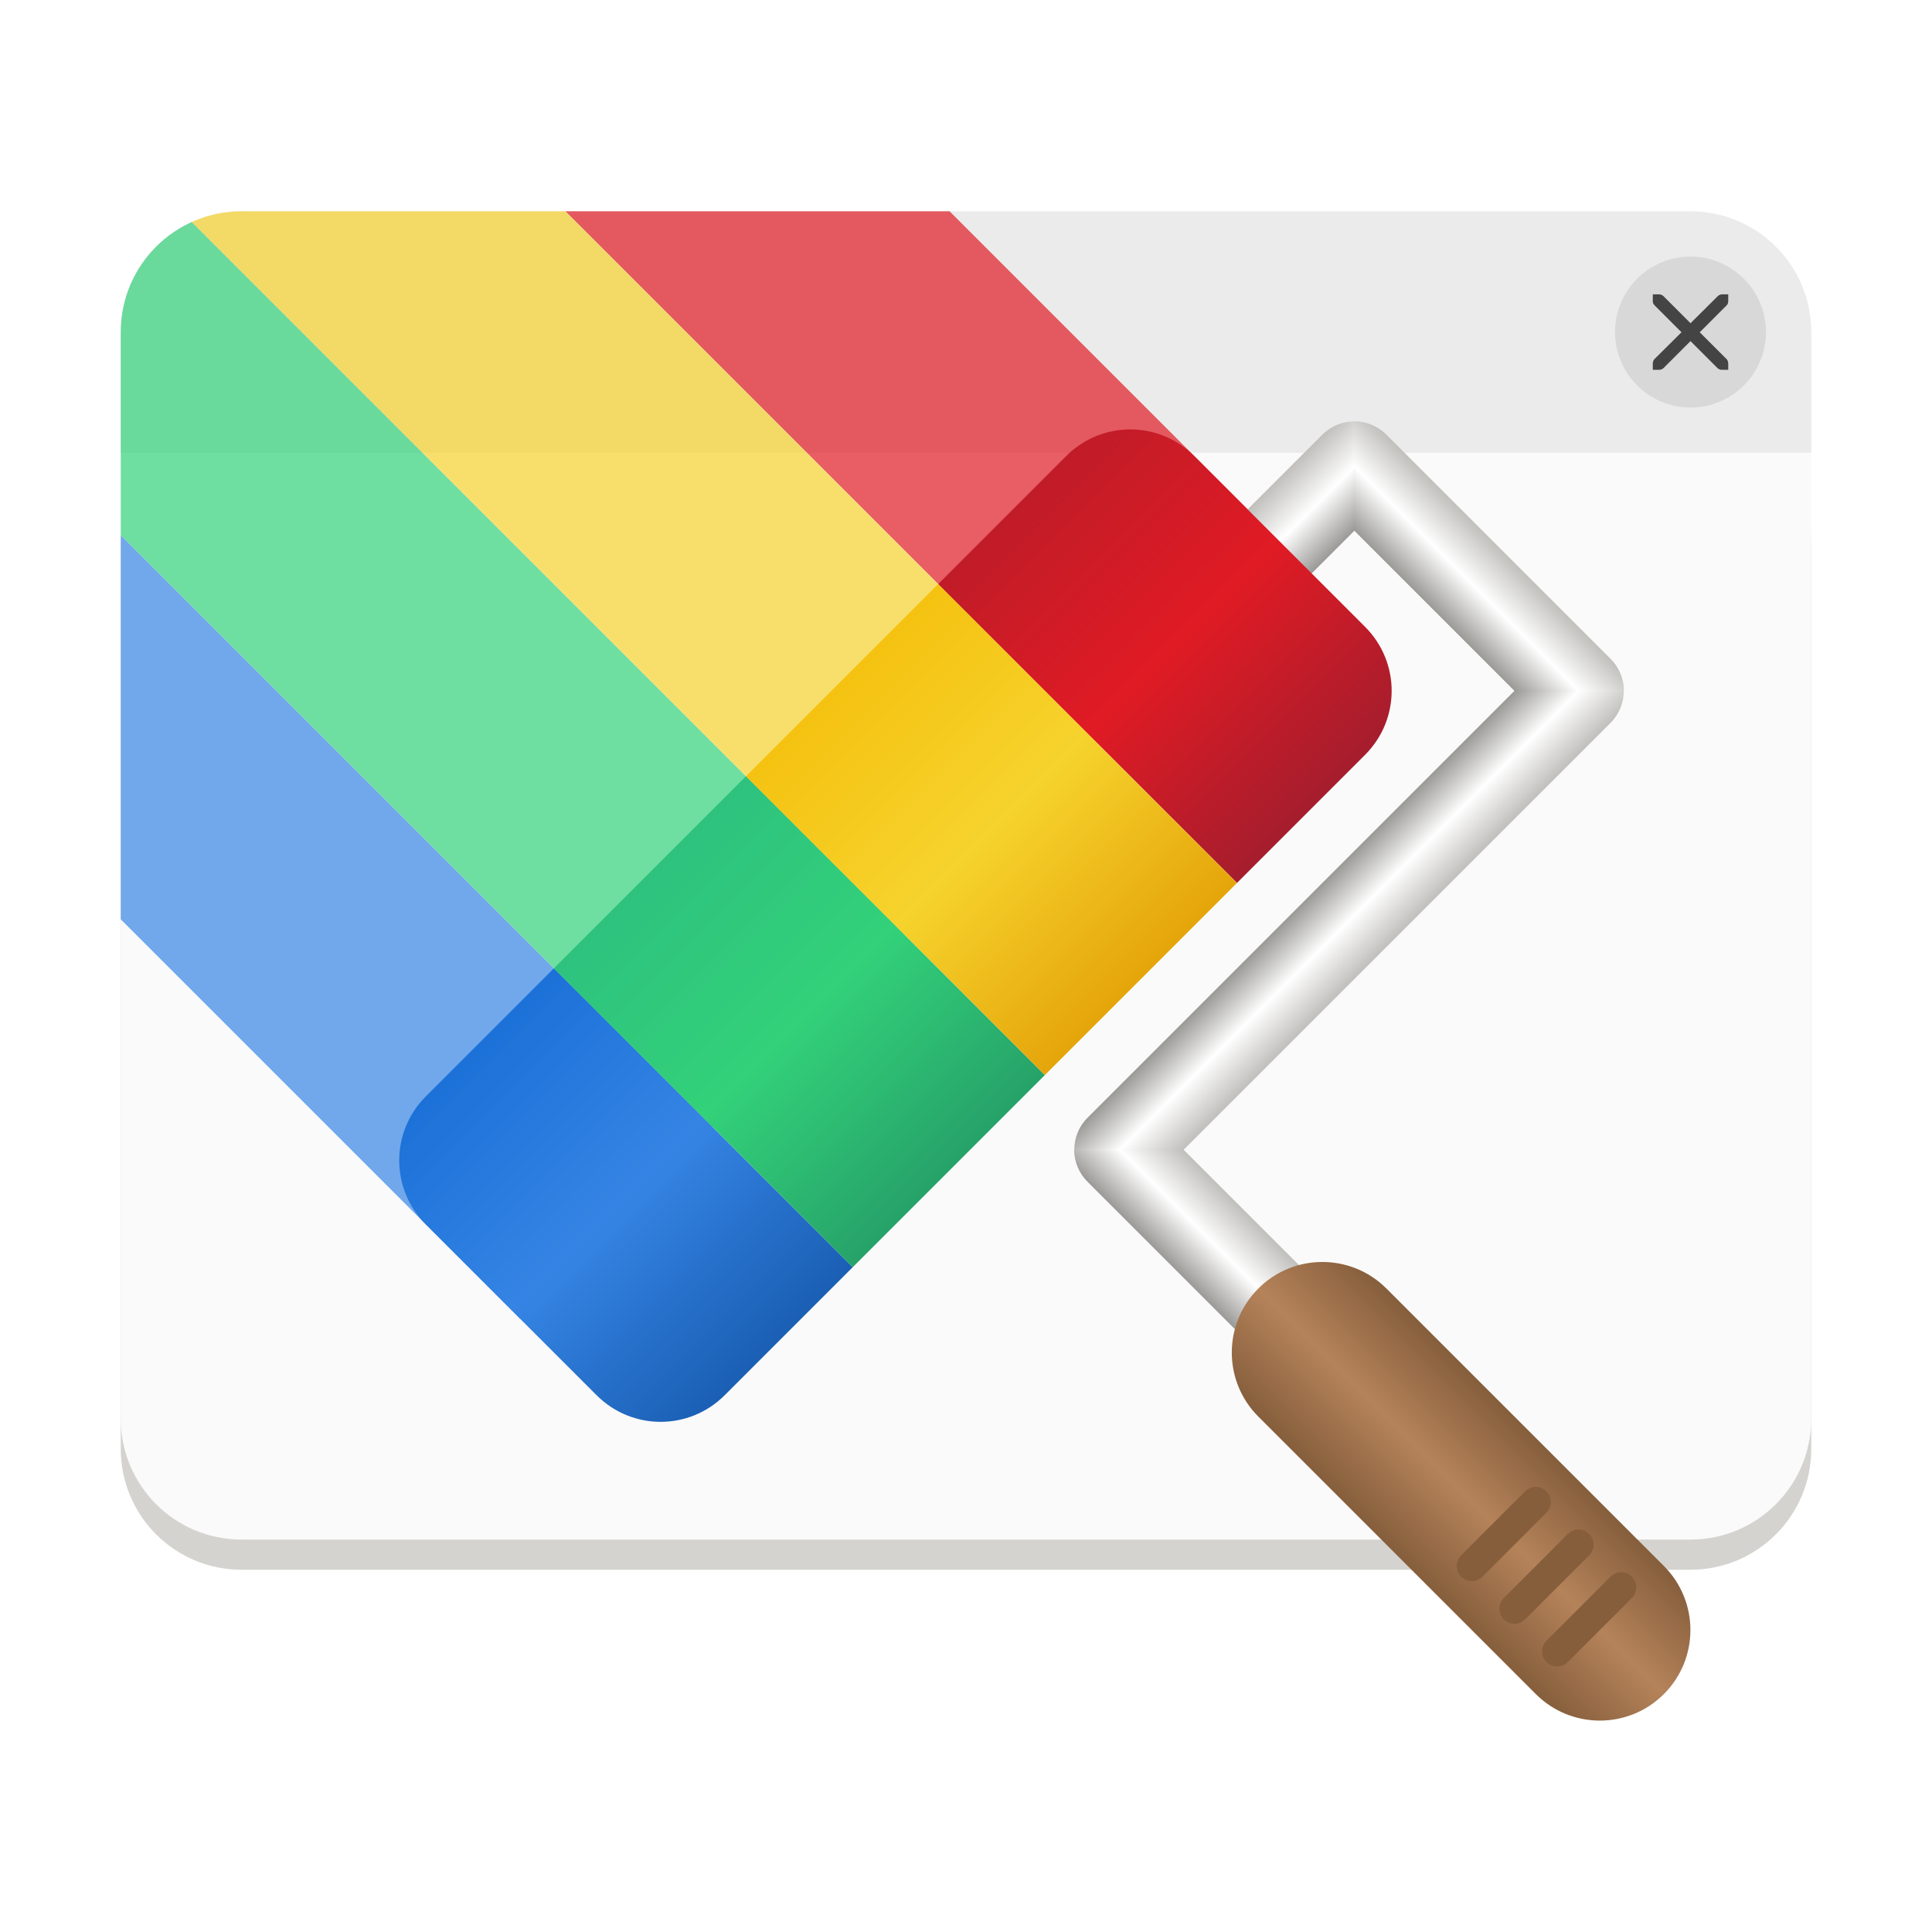
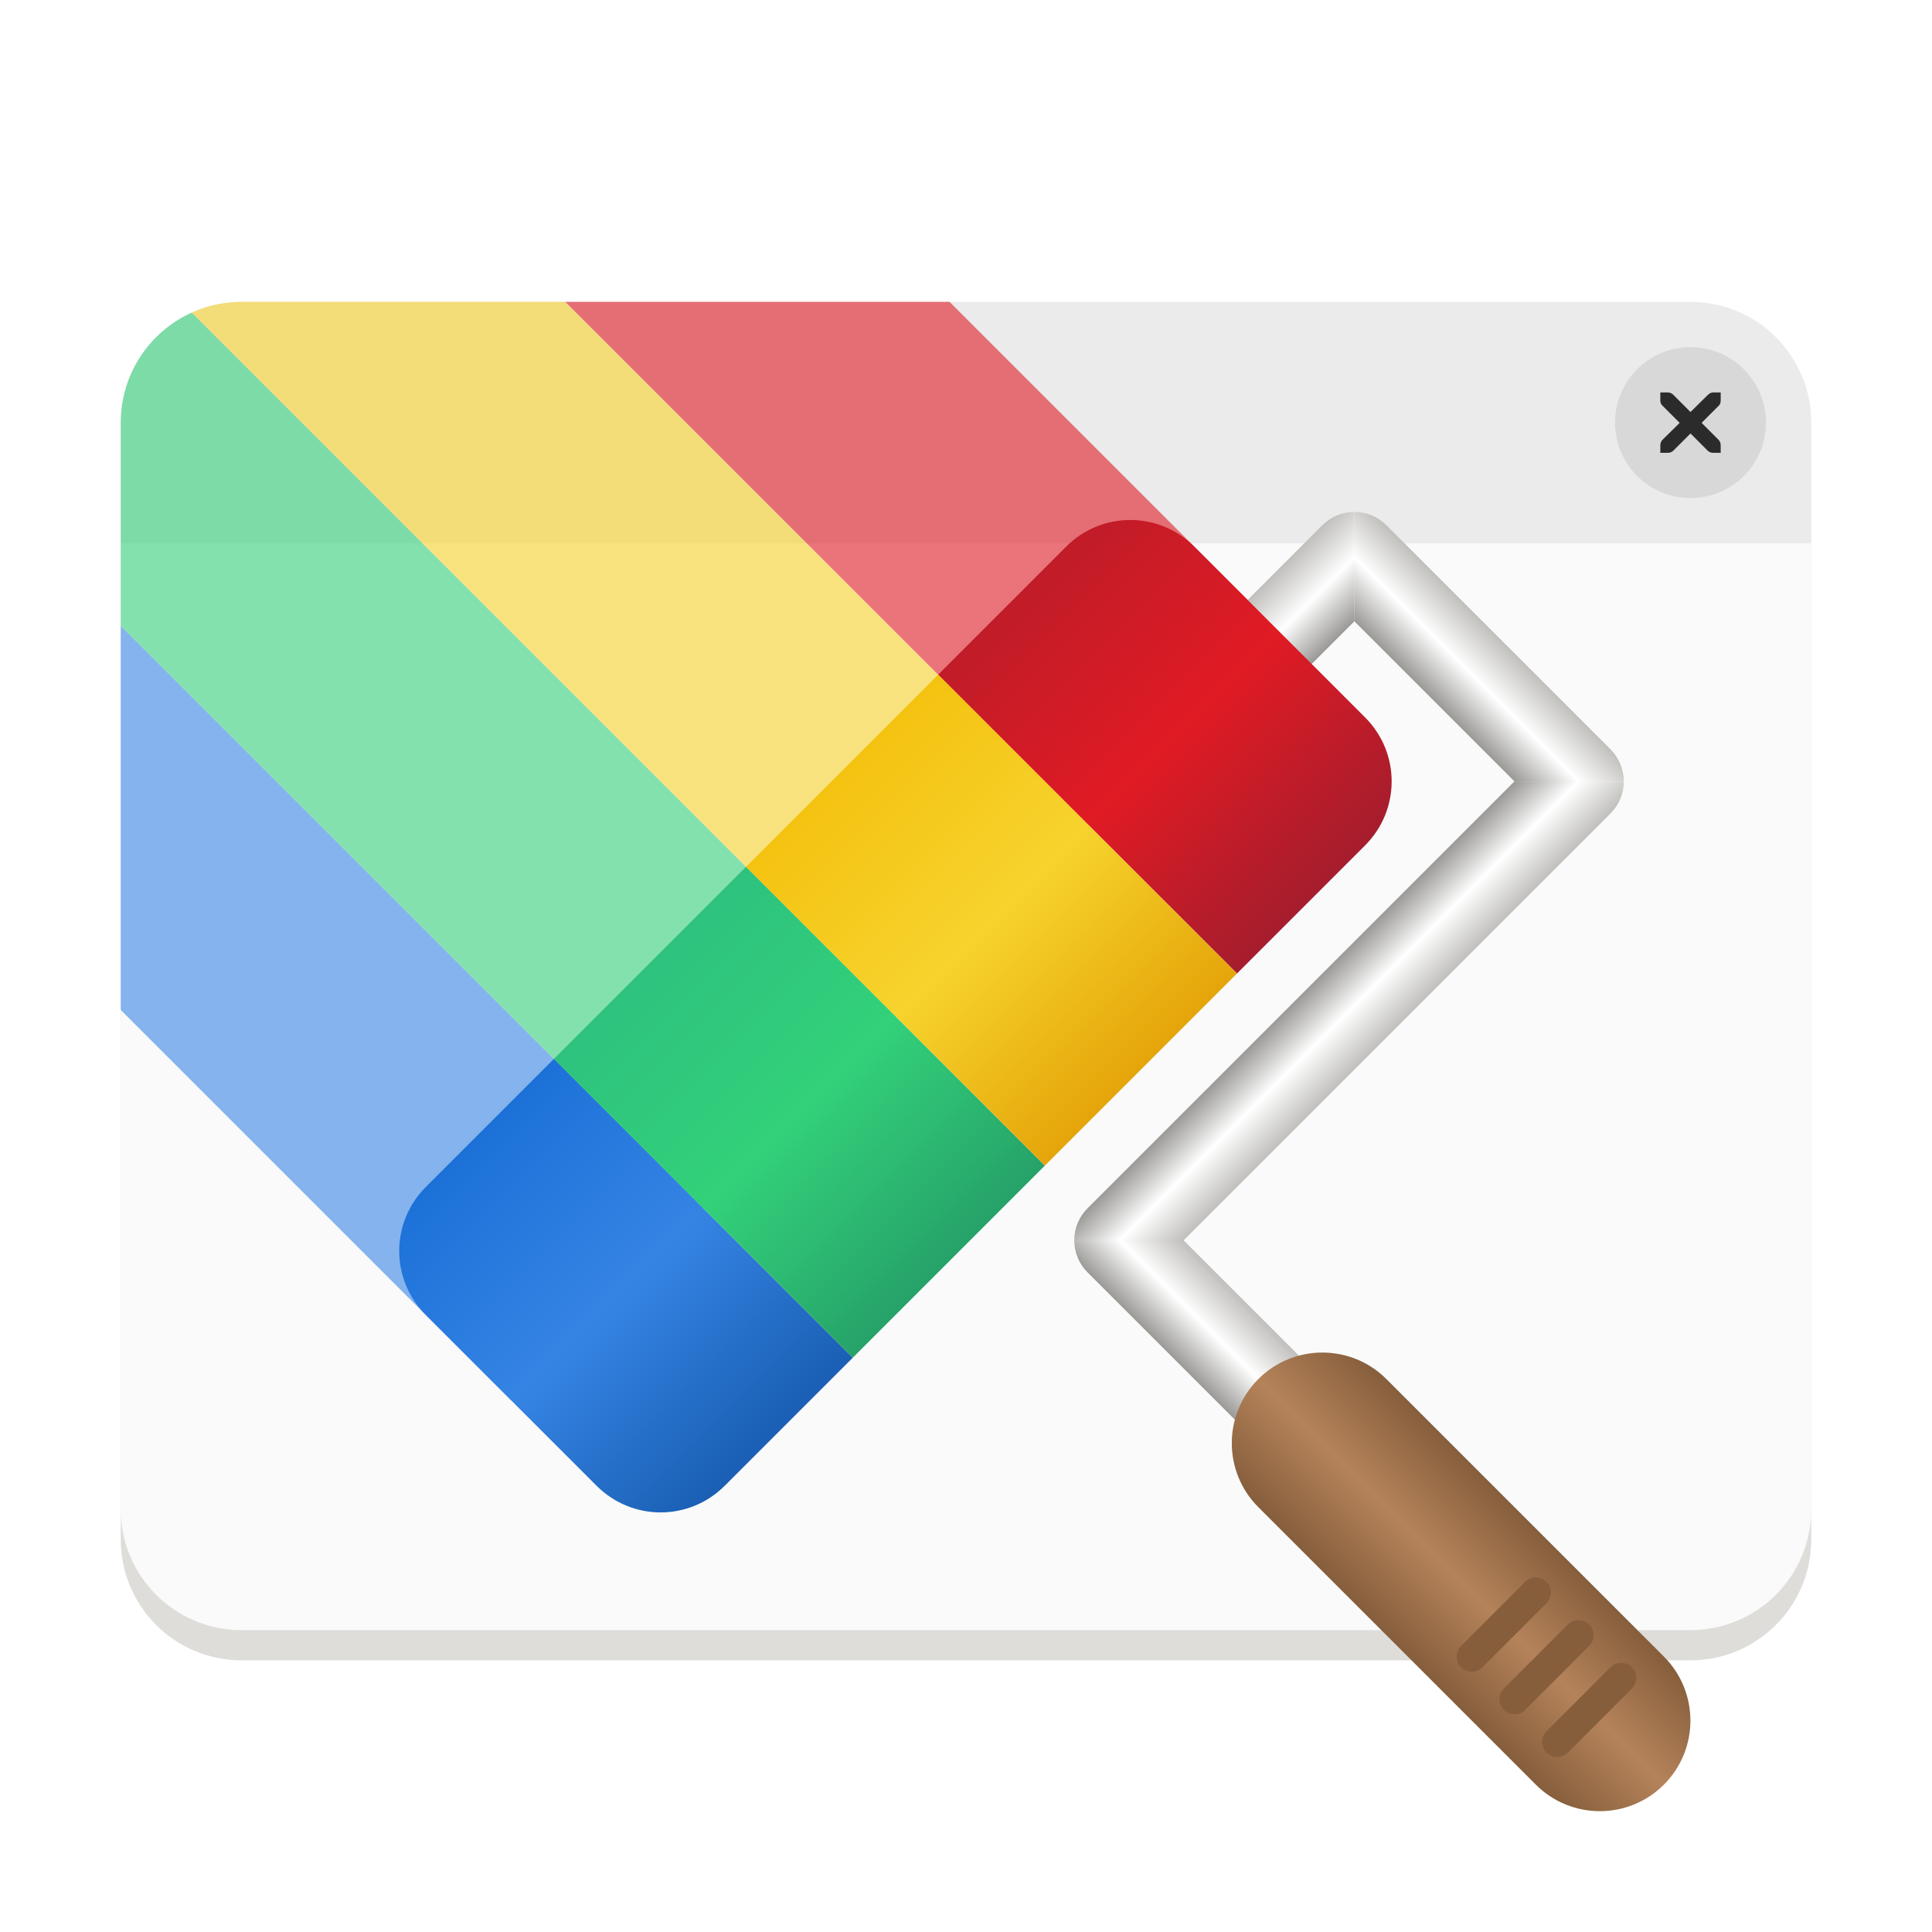
<svg xmlns="http://www.w3.org/2000/svg" xmlns:xlink="http://www.w3.org/1999/xlink" width="128" height="128">
  <defs>
-     <linearGradient xlink:href="#a" id="l" x1="46" x2="46" y1="232" y2="228" gradientTransform="matrix(.59375 0 0 1.5 -561.197 -108.329)" gradientUnits="userSpaceOnUse" />
+     <linearGradient xlink:href="#a" id="i" x1="848.422" x2="848.422" y1="232" y2="228" gradientTransform="matrix(.59375 0 0 1.5 -438.75 9)" gradientUnits="userSpaceOnUse" />
    <linearGradient id="a">
      <stop offset="0" style="stop-color:#9a9996;stop-opacity:1" />
      <stop offset=".5" style="stop-color:#fff;stop-opacity:1" />
      <stop offset="1" style="stop-color:#c0bfbc;stop-opacity:1" />
    </linearGradient>
-     <linearGradient xlink:href="#a" id="m" x1="46" x2="46" y1="232" y2="228" gradientTransform="matrix(1.1875 0 0 1.5 459.947 -602.671)" gradientUnits="userSpaceOnUse" />
-     <linearGradient xlink:href="#a" id="n" x1="46" x2="46" y1="232" y2="228" gradientTransform="matrix(0 -.8125 -1.5 0 878.447 292.171)" gradientUnits="userSpaceOnUse" />
-     <linearGradient xlink:href="#a" id="o" x1="46" x2="46" y1="232" y2="228" gradientTransform="matrix(0 -.48469 -1.5 0 835.446 285.895)" gradientUnits="userSpaceOnUse" />
-     <linearGradient xlink:href="#b" id="p" x1="82" x2="82" y1="47" y2="65" gradientTransform="matrix(1.5 0 0 1.55556 340.447 149.56)" gradientUnits="userSpaceOnUse" />
+     <linearGradient xlink:href="#a" id="j" x1="853.474" x2="863.58" y1="237.333" y2="237.333" gradientTransform="matrix(.59375 0 0 1.5 -438.75 9)" gradientUnits="userSpaceOnUse" />
+     <linearGradient xlink:href="#a" id="k" x1="823.159" x2="823.159" y1="242.667" y2="246.667" gradientTransform="matrix(.59375 0 0 1.5 -438.75 8)" gradientUnits="userSpaceOnUse" />
+     <linearGradient xlink:href="#a" id="l" x1="782.737" x2="794.527" y1="248.667" y2="248.667" gradientTransform="matrix(.50893 0 0 1.5 -373.357 9)" gradientUnits="userSpaceOnUse" />
+     <linearGradient xlink:href="#b" id="m" x1="483.447" x2="497.447" y1="288.671" y2="288.671" gradientTransform="matrix(.85714 0 0 1.05556 -392.383 102.292)" gradientUnits="userSpaceOnUse" />
    <linearGradient id="b">
+       <stop offset="0" style="stop-color:#865e3c;stop-opacity:1" />
+       <stop offset=".5" style="stop-color:#b5835a;stop-opacity:1" />
+       <stop offset="1" style="stop-color:#865e3c;stop-opacity:1" />
+     </linearGradient>
+     <linearGradient xlink:href="#c" id="n" x1="102.667" x2="102.667" y1="47" y2="65" gradientTransform="matrix(1.5 0 0 1.55556 -162 266.889)" gradientUnits="userSpaceOnUse" />
+     <linearGradient id="c">
      <stop offset="0" style="stop-color:#1c71d8;stop-opacity:1" />
      <stop offset=".5" style="stop-color:#3584e4;stop-opacity:1" />
      <stop offset="1" style="stop-color:#1a5fb4;stop-opacity:1" />
    </linearGradient>
-     <linearGradient xlink:href="#c" id="q" x1="82" x2="82" y1="47" y2="65" gradientTransform="matrix(1.5 0 0 1.55556 358.447 149.56)" gradientUnits="userSpaceOnUse" />
-     <linearGradient id="c">
+     <linearGradient xlink:href="#d" id="o" x1="82" x2="82" y1="47" y2="65" gradientTransform="matrix(1.5 0 0 1.55556 -104 266.889)" gradientUnits="userSpaceOnUse" />
+     <linearGradient id="d">
      <stop offset="0" style="stop-color:#2ec27e;stop-opacity:1" />
      <stop offset=".5" style="stop-color:#33d17a;stop-opacity:1" />
      <stop offset="1" style="stop-color:#26a269;stop-opacity:1" />
    </linearGradient>
-     <linearGradient xlink:href="#d" id="r" x1="82" x2="82" y1="47" y2="65" gradientTransform="matrix(1.5 0 0 1.55556 394.447 149.56)" gradientUnits="userSpaceOnUse" />
-     <linearGradient id="d">
+     <linearGradient xlink:href="#e" id="p" x1="88" x2="88" y1="47" y2="65" gradientTransform="matrix(1.5 0 0 1.55556 -68 266.889)" gradientUnits="userSpaceOnUse" />
+     <linearGradient id="e">
      <stop offset="0" style="stop-color:#c01c28;stop-opacity:1" />
      <stop offset=".5" style="stop-color:#e01b24;stop-opacity:1" />
      <stop offset="1" style="stop-color:#a51d2d;stop-opacity:1" />
    </linearGradient>
-     <linearGradient xlink:href="#e" id="s" x1="82" x2="82" y1="47" y2="65" gradientTransform="matrix(1.5 0 0 1.55556 376.447 149.56)" gradientUnits="userSpaceOnUse" />
-     <linearGradient id="e">
+     <linearGradient xlink:href="#f" id="q" x1="82" x2="82" y1="47" y2="65" gradientTransform="matrix(1.5 0 0 1.55556 -86 266.889)" gradientUnits="userSpaceOnUse" />
+     <linearGradient id="f">
      <stop offset="0" style="stop-color:#f5c211;stop-opacity:1" />
      <stop offset=".5" style="stop-color:#f6d32d;stop-opacity:1" />
      <stop offset="1" style="stop-color:#e5a50a;stop-opacity:1" />
    </linearGradient>
-     <linearGradient xlink:href="#f" id="t" x1="483.447" x2="497.447" y1="288.671" y2="288.671" gradientTransform="matrix(.85714 0 0 1.05556 70.064 -15.037)" gradientUnits="userSpaceOnUse" />
-     <linearGradient id="f">
-       <stop offset="0" style="stop-color:#865e3c;stop-opacity:1" />
-       <stop offset=".5" style="stop-color:#b5835a;stop-opacity:1" />
-       <stop offset="1" style="stop-color:#865e3c;stop-opacity:1" />
-     </linearGradient>
    <clipPath id="g" clipPathUnits="userSpaceOnUse">
-       <rect width="112" height="88" x="-438.458" y="195.077" rx="8" ry="8" style="display:inline;opacity:1;vector-effect:none;fill:#deddda;fill-opacity:1;stroke:none;stroke-width:.25;stroke-linecap:butt;stroke-linejoin:miter;stroke-miterlimit:4;stroke-dasharray:none;stroke-dashoffset:0;stroke-opacity:1;marker:none;marker-start:none;marker-mid:none;marker-end:none;paint-order:normal;enable-background:new" />
+       <rect width="112" height="88" x="8" y="200" rx="8" ry="8" style="fill:#9141ac" />
    </clipPath>
    <clipPath id="h" clipPathUnits="userSpaceOnUse">
-       <rect width="86.444" height="67.92" x="157.86" y="306.049" rx="6.175" ry="6.175" style="display:inline;opacity:1;fill:#fafafa;fill-opacity:1;stroke:none;stroke-width:.193;stroke-linecap:butt;stroke-linejoin:miter;stroke-miterlimit:4;stroke-dasharray:none;stroke-dashoffset:0;stroke-opacity:1;marker:none;marker-start:none;marker-mid:none;marker-end:none;paint-order:normal;enable-background:new" transform="matrix(.91616 .40082 -.91616 .40082 0 0)" />
-     </clipPath>
-     <clipPath id="i" clipPathUnits="userSpaceOnUse">
-       <rect width="86.444" height="67.92" x="157.86" y="306.049" rx="6.175" ry="6.175" style="display:inline;opacity:1;fill:#fafafa;fill-opacity:1;stroke:none;stroke-width:.193;stroke-linecap:butt;stroke-linejoin:miter;stroke-miterlimit:4;stroke-dasharray:none;stroke-dashoffset:0;stroke-opacity:1;marker:none;marker-start:none;marker-mid:none;marker-end:none;paint-order:normal;enable-background:new" transform="matrix(.91616 .40082 -.91616 .40082 0 0)" />
-     </clipPath>
-     <clipPath id="j" clipPathUnits="userSpaceOnUse">
-       <rect width="86.444" height="67.92" x="157.86" y="306.049" rx="6.175" ry="6.175" style="display:inline;opacity:1;fill:#fafafa;fill-opacity:1;stroke:none;stroke-width:.193;stroke-linecap:butt;stroke-linejoin:miter;stroke-miterlimit:4;stroke-dasharray:none;stroke-dashoffset:0;stroke-opacity:1;marker:none;marker-start:none;marker-mid:none;marker-end:none;paint-order:normal;enable-background:new" transform="matrix(.91616 .40082 -.91616 .40082 0 0)" />
-     </clipPath>
-     <clipPath id="k" clipPathUnits="userSpaceOnUse">
-       <rect width="86.444" height="67.92" x="157.86" y="306.049" rx="6.175" ry="6.175" style="display:inline;opacity:1;fill:#fafafa;fill-opacity:1;stroke:none;stroke-width:.193;stroke-linecap:butt;stroke-linejoin:miter;stroke-miterlimit:4;stroke-dasharray:none;stroke-dashoffset:0;stroke-opacity:1;marker:none;marker-start:none;marker-mid:none;marker-end:none;paint-order:normal;enable-background:new" transform="matrix(.91616 .40082 -.91616 .40082 0 0)" />
+       <rect width="112" height="88" x="107.067" y="297.742" rx="8" ry="8" style="fill:#fafafa" transform="rotate(45)" />
    </clipPath>
  </defs>
-   <g style="display:inline;enable-background:new" transform="translate(446.458 -181.077)">
-     <rect width="112" height="76" x="-438.458" y="209.077" rx="8" ry="8" style="display:inline;opacity:1;vector-effect:none;fill:#d5d3cf;fill-opacity:1;stroke:none;stroke-width:.25;stroke-linecap:butt;stroke-linejoin:miter;stroke-miterlimit:4;stroke-dasharray:none;stroke-dashoffset:0;stroke-opacity:1;marker:none;marker-start:none;marker-mid:none;marker-end:none;paint-order:normal;enable-background:new" />
-     <rect width="112" height="88" x="-438.458" y="195.077" rx="8" ry="8" style="display:inline;opacity:1;fill:#fafafa;fill-opacity:1;stroke:none;stroke-width:.25;stroke-linecap:butt;stroke-linejoin:miter;stroke-miterlimit:4;stroke-dasharray:none;stroke-dashoffset:0;stroke-opacity:1;marker:none;marker-start:none;marker-mid:none;marker-end:none;paint-order:normal;enable-background:new" />
-     <rect width="112" height="16" x="-438.458" y="195.077" clip-path="url(#g)" rx="0" ry="0" style="display:inline;opacity:1;fill:#ebebeb;fill-opacity:1;stroke:none;stroke-width:174.54;paint-order:markers stroke fill;enable-background:new" />
-     <circle cx="-334.458" cy="203.077" r="5" style="display:inline;fill:#d8d8d8;fill-opacity:1;stroke:#deddda;stroke-width:0;stroke-linecap:round;stroke-linejoin:round;stroke-dasharray:none;stroke-dashoffset:34.5;paint-order:markers stroke fill;enable-background:new" />
-     <path fill="#222" d="M-336.955 200.577h.428a.425.425 0 0 1 .287.13l1.783 1.784 1.796-1.784c.111-.096.186-.127.287-.13h.416v.417c0 .119-.015.23-.104.312l-1.783 1.784 1.77 1.77a.423.423 0 0 1 .117.3v.417h-.416a.421.421 0 0 1-.3-.117l-1.783-1.784-1.783 1.784a.423.423 0 0 1-.3.117h-.416v-.417c0-.11.04-.221.117-.3l1.784-1.77-1.784-1.784a.377.377 0 0 1-.117-.312zm0 0" style="display:inline;opacity:1;fill:#444;fill-opacity:1;stroke-width:.417;enable-background:new" />
+   <g style="display:inline;enable-background:new" transform="translate(0 -180)">
+     <rect width="112" height="88" x="8" y="202" rx="8" ry="8" style="fill:#deddda" />
+     <rect width="112" height="88" x="8" y="200" rx="8" ry="8" style="fill:#fafafa" />
+     <path d="M8 200h112v16H8z" clip-path="url(#g)" style="fill:#ebebeb" />
+     <circle cx="112" cy="208" r="5" style="fill:#d8d8d8" />
+     <path fill="#2e3436" d="M110 206h.516a.522.522 0 0 1 .344.156l1.14 1.14 1.157-1.14c.133-.115.223-.152.344-.156h.5v.5c0 .143-.018.275-.125.375l-1.14 1.14 1.124 1.126c.094.093.14.226.14.359v.5h-.5a.508.508 0 0 1-.359-.14l-1.14-1.141-1.14 1.14a.508.508 0 0 1-.36.141h-.5v-.5c0-.133.047-.266.14-.36l1.141-1.124-1.14-1.141a.452.452 0 0 1-.141-.375zm0 0" style="fill:#2b2b2b" />
  </g>
-   <g style="display:inline;opacity:.7;enable-background:new">
-     <path d="M-168.936 174.835h18v42h-18z" clip-path="url(#h)" style="display:inline;fill:#3584e4;stroke-width:16.971;stroke-linecap:round;stroke-dashoffset:26.4;enable-background:new" transform="rotate(-45 -560.02 45.968) scale(.99999 2.28571)" />
-     <path d="M-150.936 174.835h18v42h-18z" clip-path="url(#i)" style="display:inline;fill:#33d17a;stroke-width:16.971;stroke-linecap:round;stroke-dashoffset:26.4;enable-background:new" transform="rotate(-45 -560.02 45.968) scale(.99999 2.28571)" />
-     <path d="M-114.936 174.835h18v42h-18z" clip-path="url(#j)" style="display:inline;fill:#e01b24;stroke-width:16.971;stroke-linecap:round;stroke-dashoffset:26.4;enable-background:new" transform="rotate(-45 -560.02 45.968) scale(.99999 2.28571)" />
-     <path d="M-132.936 174.835h18v42h-18z" clip-path="url(#k)" style="display:inline;fill:#f6d32d;stroke-width:16.971;stroke-linecap:round;stroke-dashoffset:26.4;enable-background:new" transform="rotate(-45 -560.02 45.968) scale(.99999 2.28571)" />
+   <g clip-path="url(#h)" style="display:inline;opacity:.6;enable-background:new" transform="rotate(-45 -384.798 -19.287)">
+     <path d="M-168 260h18v96h-18z" style="fill:#3584e4" />
+     <path d="M-150 260h18v96h-18z" style="fill:#33d17a" />
+     <path d="M-132 260h18v96h-18z" style="fill:#f6d32d" />
+     <path d="M-114 260h18v96h-18z" style="fill:#e01b24" />
  </g>
  <g style="display:inline;enable-background:new">
-     <g transform="rotate(-45 63.225 669.408)">
-       <rect width="18" height="6" x="-536.447" y="233.671" rx="3" ry="3" style="display:inline;fill:url(#l);fill-opacity:1;stroke:none;stroke-width:6.275;stroke-linecap:round;stroke-dashoffset:26.4;stroke-opacity:1;enable-background:new" transform="scale(-1 1)" />
-       <rect width="49" height="6" x="487.447" y="-260.671" rx="3" ry="3" style="display:inline;fill:url(#m);fill-opacity:1;stroke:none;stroke-width:8.874;stroke-linecap:round;stroke-dashoffset:26.4;stroke-opacity:1;enable-background:new" transform="scale(1 -1)" />
-       <path d="m535.57 234.549-5.123 5.123v15l5.123 5.123a2.99 2.99 0 0 0 .877-2.123v-21c0-.83-.335-1.581-.877-2.123z" style="display:inline;fill:url(#n);fill-opacity:1;stroke:none;stroke-width:7.34;stroke-linecap:round;stroke-dashoffset:26.4;stroke-opacity:1;enable-background:new" />
-       <path d="m493.447 260.672-5.123-5.123a2.993 2.993 0 0 0-.877 2.123v14c0 1.662 1.338 3 3 3s3-1.338 3-3z" style="display:inline;fill:url(#o);fill-opacity:1;stroke:none;stroke-width:5.669;stroke-linecap:round;stroke-dashoffset:26.4;stroke-opacity:1;enable-background:new" />
+     <g transform="rotate(-45 -302.384 172.85)">
+       <path d="M59 351c-1.662 0-3 1.338-3 3s1.338 3 3 3h9l5.123-5.123A2.99 2.99 0 0 0 71 351Z" style="fill:url(#i)" />
+       <path d="M73.123 351.877 68 357v15l5.123 5.123A2.99 2.99 0 0 0 74 375v-21a2.99 2.99 0 0 0-.877-2.123z" style="fill:url(#j)" />
+       <path d="M28 372a2.99 2.99 0 0 0-2.123.877L31 378h40a2.99 2.99 0 0 0 2.123-.877L68 372Z" style="fill:url(#k)" />
+       <path d="M25.877 372.877A2.99 2.99 0 0 0 25 375v14c0 1.662 1.338 3 3 3s3-1.338 3-3v-11z" style="fill:url(#l)" />
+       <rect width="12" height="38" x="22" y="388" rx="6" ry="6" style="fill:url(#m)" />
+       <rect width="8" height="2" x="24" y="410" rx="1" ry="1" style="fill:#865e3c" />
+       <rect width="8" height="2" x="24" y="414" rx="1" ry="1" style="fill:#865e3c" />
+       <rect width="8" height="2" x="24" y="418" rx="1" ry="1" style="fill:#865e3c" />
    </g>
-     <path d="M460.447 222.671h12v28h-12c-3.324 0-6-2.676-6-6v-16c0-3.324 2.676-6 6-6z" style="display:inline;fill:url(#p);stroke-width:16.971;stroke-linecap:round;stroke-dashoffset:26.4;enable-background:new" transform="rotate(-45 63.225 669.408)" />
-     <path d="M472.447 222.671h18v28h-18z" style="display:inline;fill:url(#q);stroke-width:16.971;stroke-linecap:round;stroke-dashoffset:26.4;enable-background:new" transform="rotate(-45 63.225 669.408)" />
-     <path d="M514.447 222.671h6c3.324 0 6 2.676 6 6v16c0 3.324-2.676 6-6 6h-12v-28z" style="display:inline;fill:url(#r);stroke-width:16.971;stroke-linecap:round;stroke-dashoffset:26.4;enable-background:new" transform="rotate(-45 63.225 669.408)" />
-     <path d="M490.447 222.671h18v28h-18z" style="display:inline;fill:url(#s);stroke-width:16.971;stroke-linecap:round;stroke-dashoffset:26.4;enable-background:new" transform="rotate(-45 63.225 669.408)" />
-     <g transform="rotate(-45 63.225 669.408)">
-       <rect width="12" height="38" x="484.447" y="270.671" rx="6" ry="6" style="fill:url(#t);fill-opacity:1;stroke-width:.494;stroke-linecap:round;stroke-linejoin:round;stroke-dasharray:none" />
-       <rect width="8" height="2" x="486.447" y="292.671" rx="1" ry="1" style="display:inline;opacity:1;fill:#865e3c;fill-opacity:1;stroke-width:12;stroke-linecap:round;stroke-dashoffset:26.4;enable-background:new" />
-       <rect width="8" height="2" x="486.447" y="296.671" rx="1" ry="1" style="display:inline;opacity:1;fill:#865e3c;fill-opacity:1;stroke-width:12;stroke-linecap:round;stroke-dashoffset:26.4;enable-background:new" />
-       <rect width="8" height="2" x="486.447" y="300.671" rx="1" ry="1" style="display:inline;opacity:1;fill:#865e3c;fill-opacity:1;stroke-width:12;stroke-linecap:round;stroke-dashoffset:26.4;enable-background:new" />
-     </g>
+     <path d="M-2 340c-3.324 0-6 2.676-6 6v16c0 3.324 2.676 6 6 6h12v-28z" style="fill:url(#n)" transform="rotate(-45 -302.384 172.85)" />
+     <path d="M10 340h18v28H10z" style="fill:url(#o)" transform="rotate(-45 -302.384 172.85)" />
+     <path d="M46 368h12c3.324 0 6-2.676 6-6v-16c0-3.324-2.676-6-6-6H46Z" style="fill:url(#p)" transform="rotate(-45 -302.384 172.85)" />
+     <path d="M28 340h18v28H28z" style="fill:url(#q)" transform="rotate(-45 -302.384 172.85)" />
  </g>
</svg>
